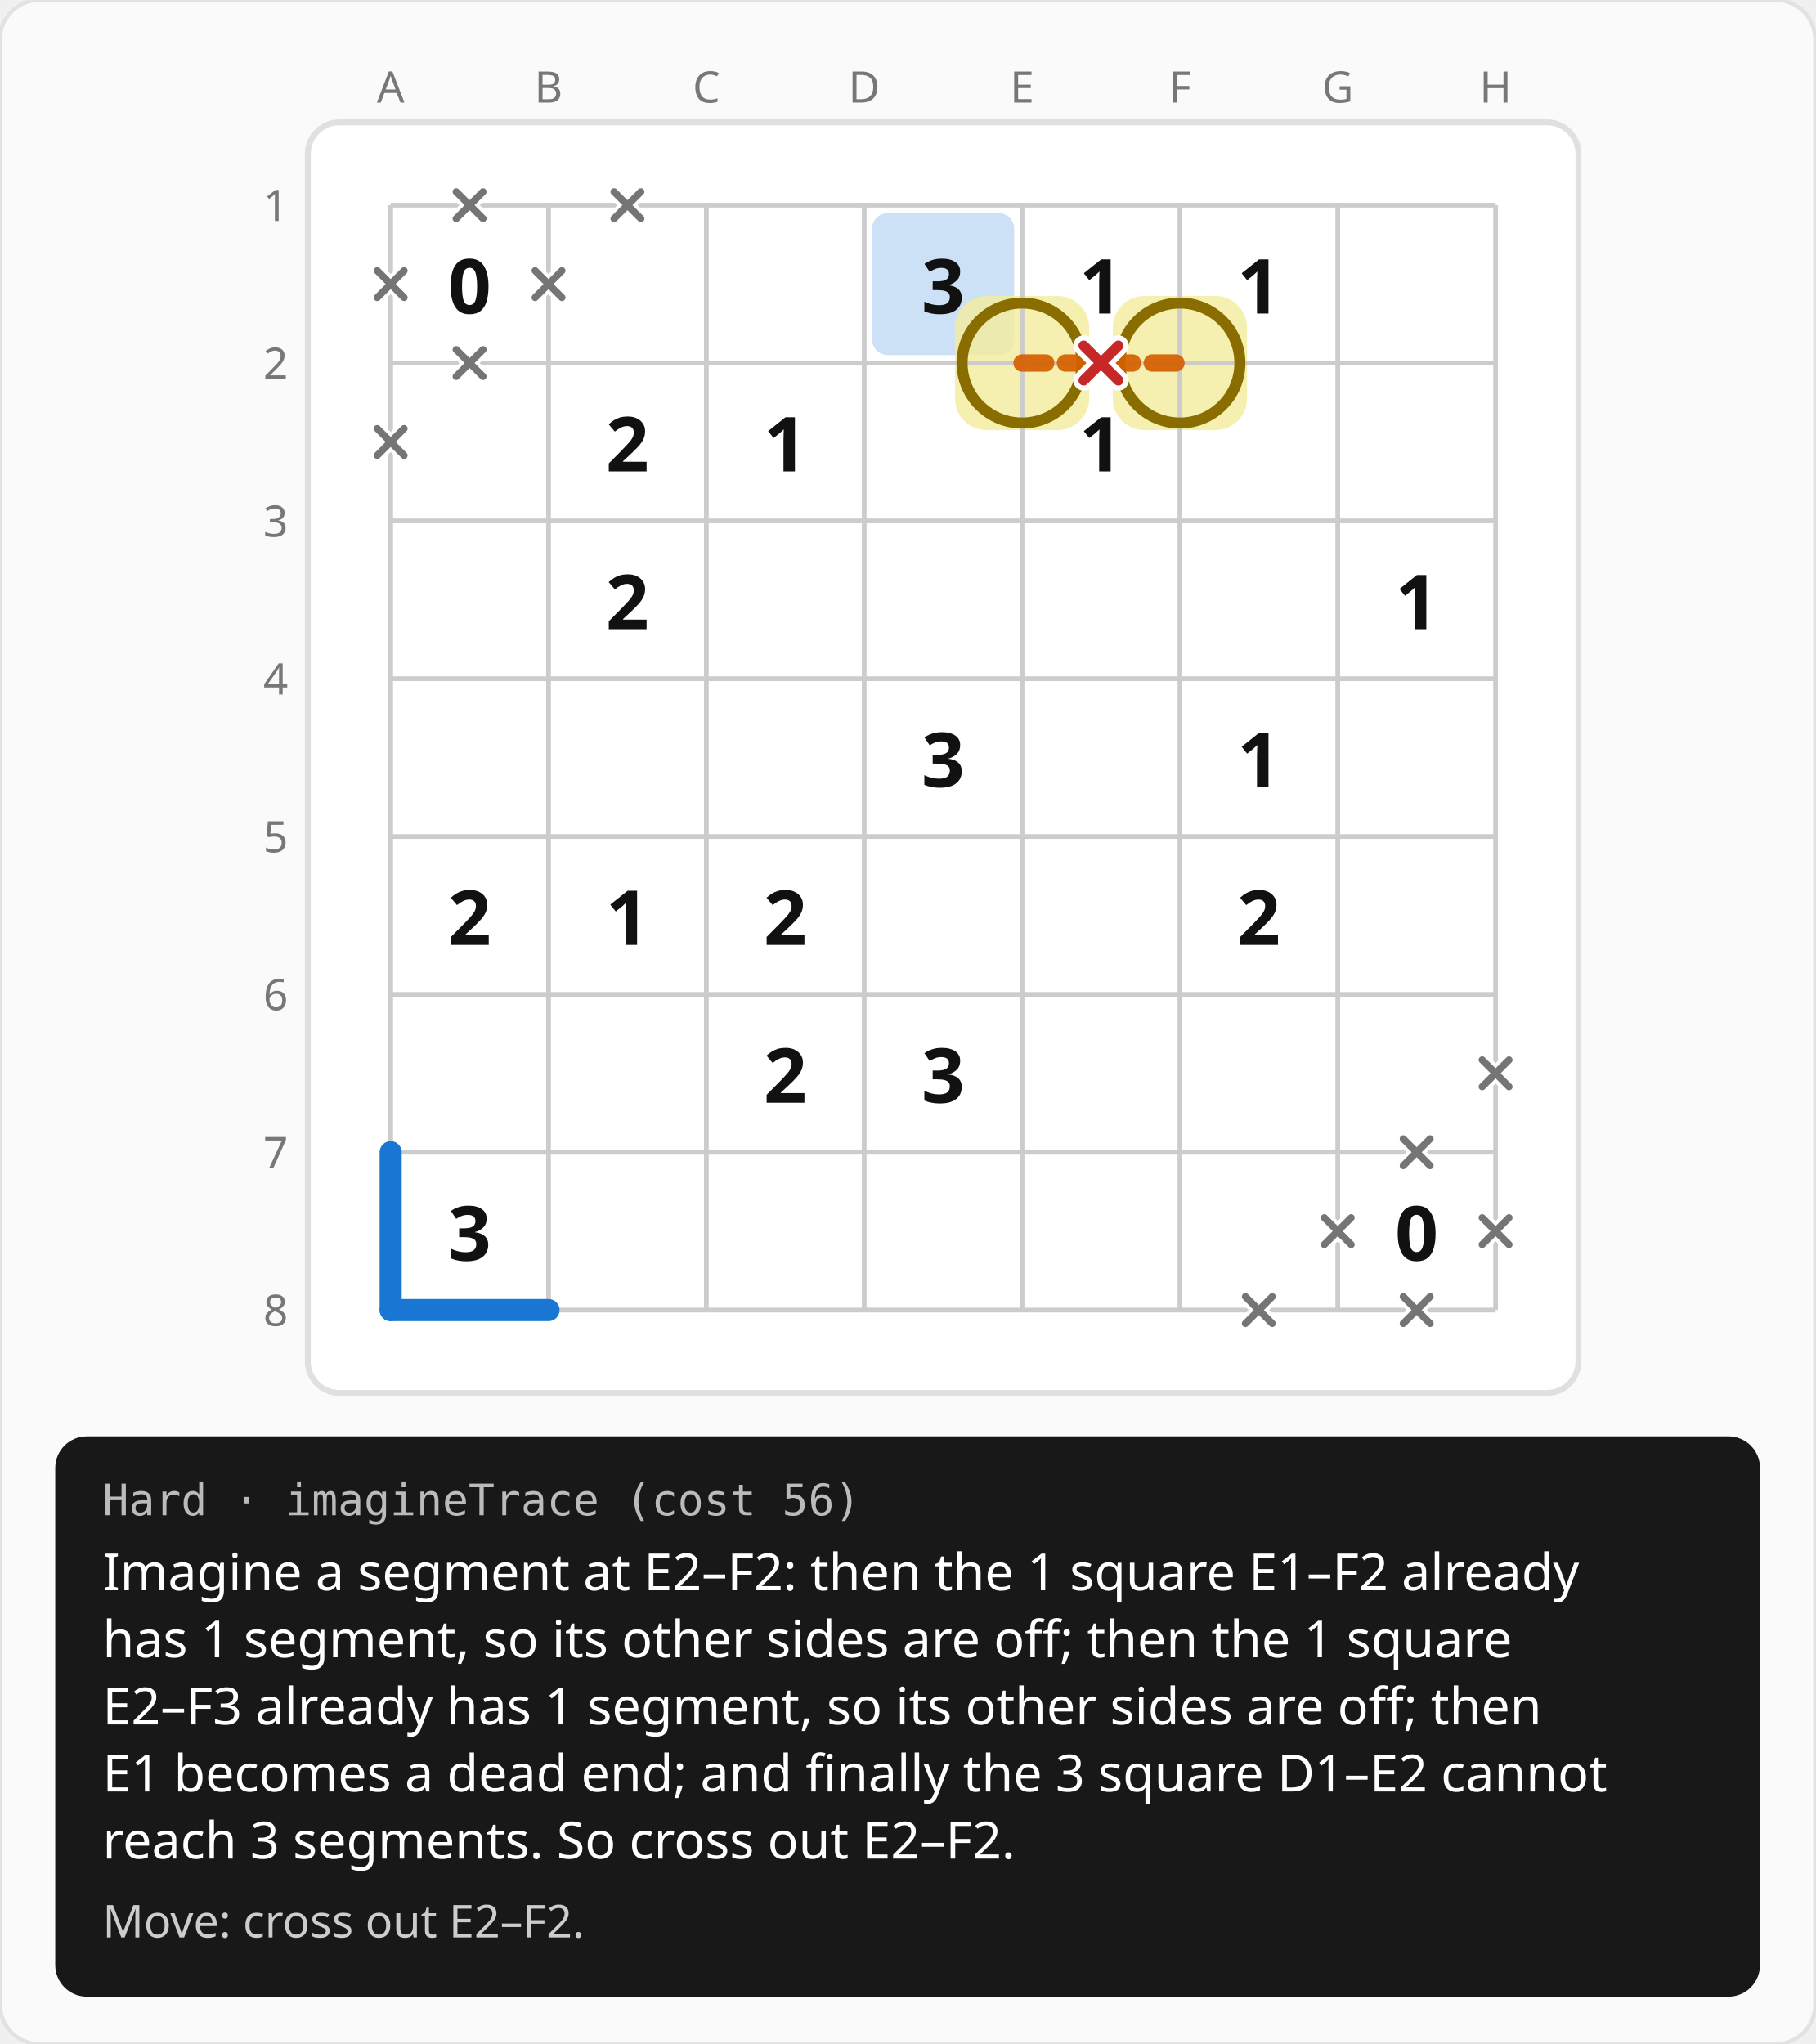
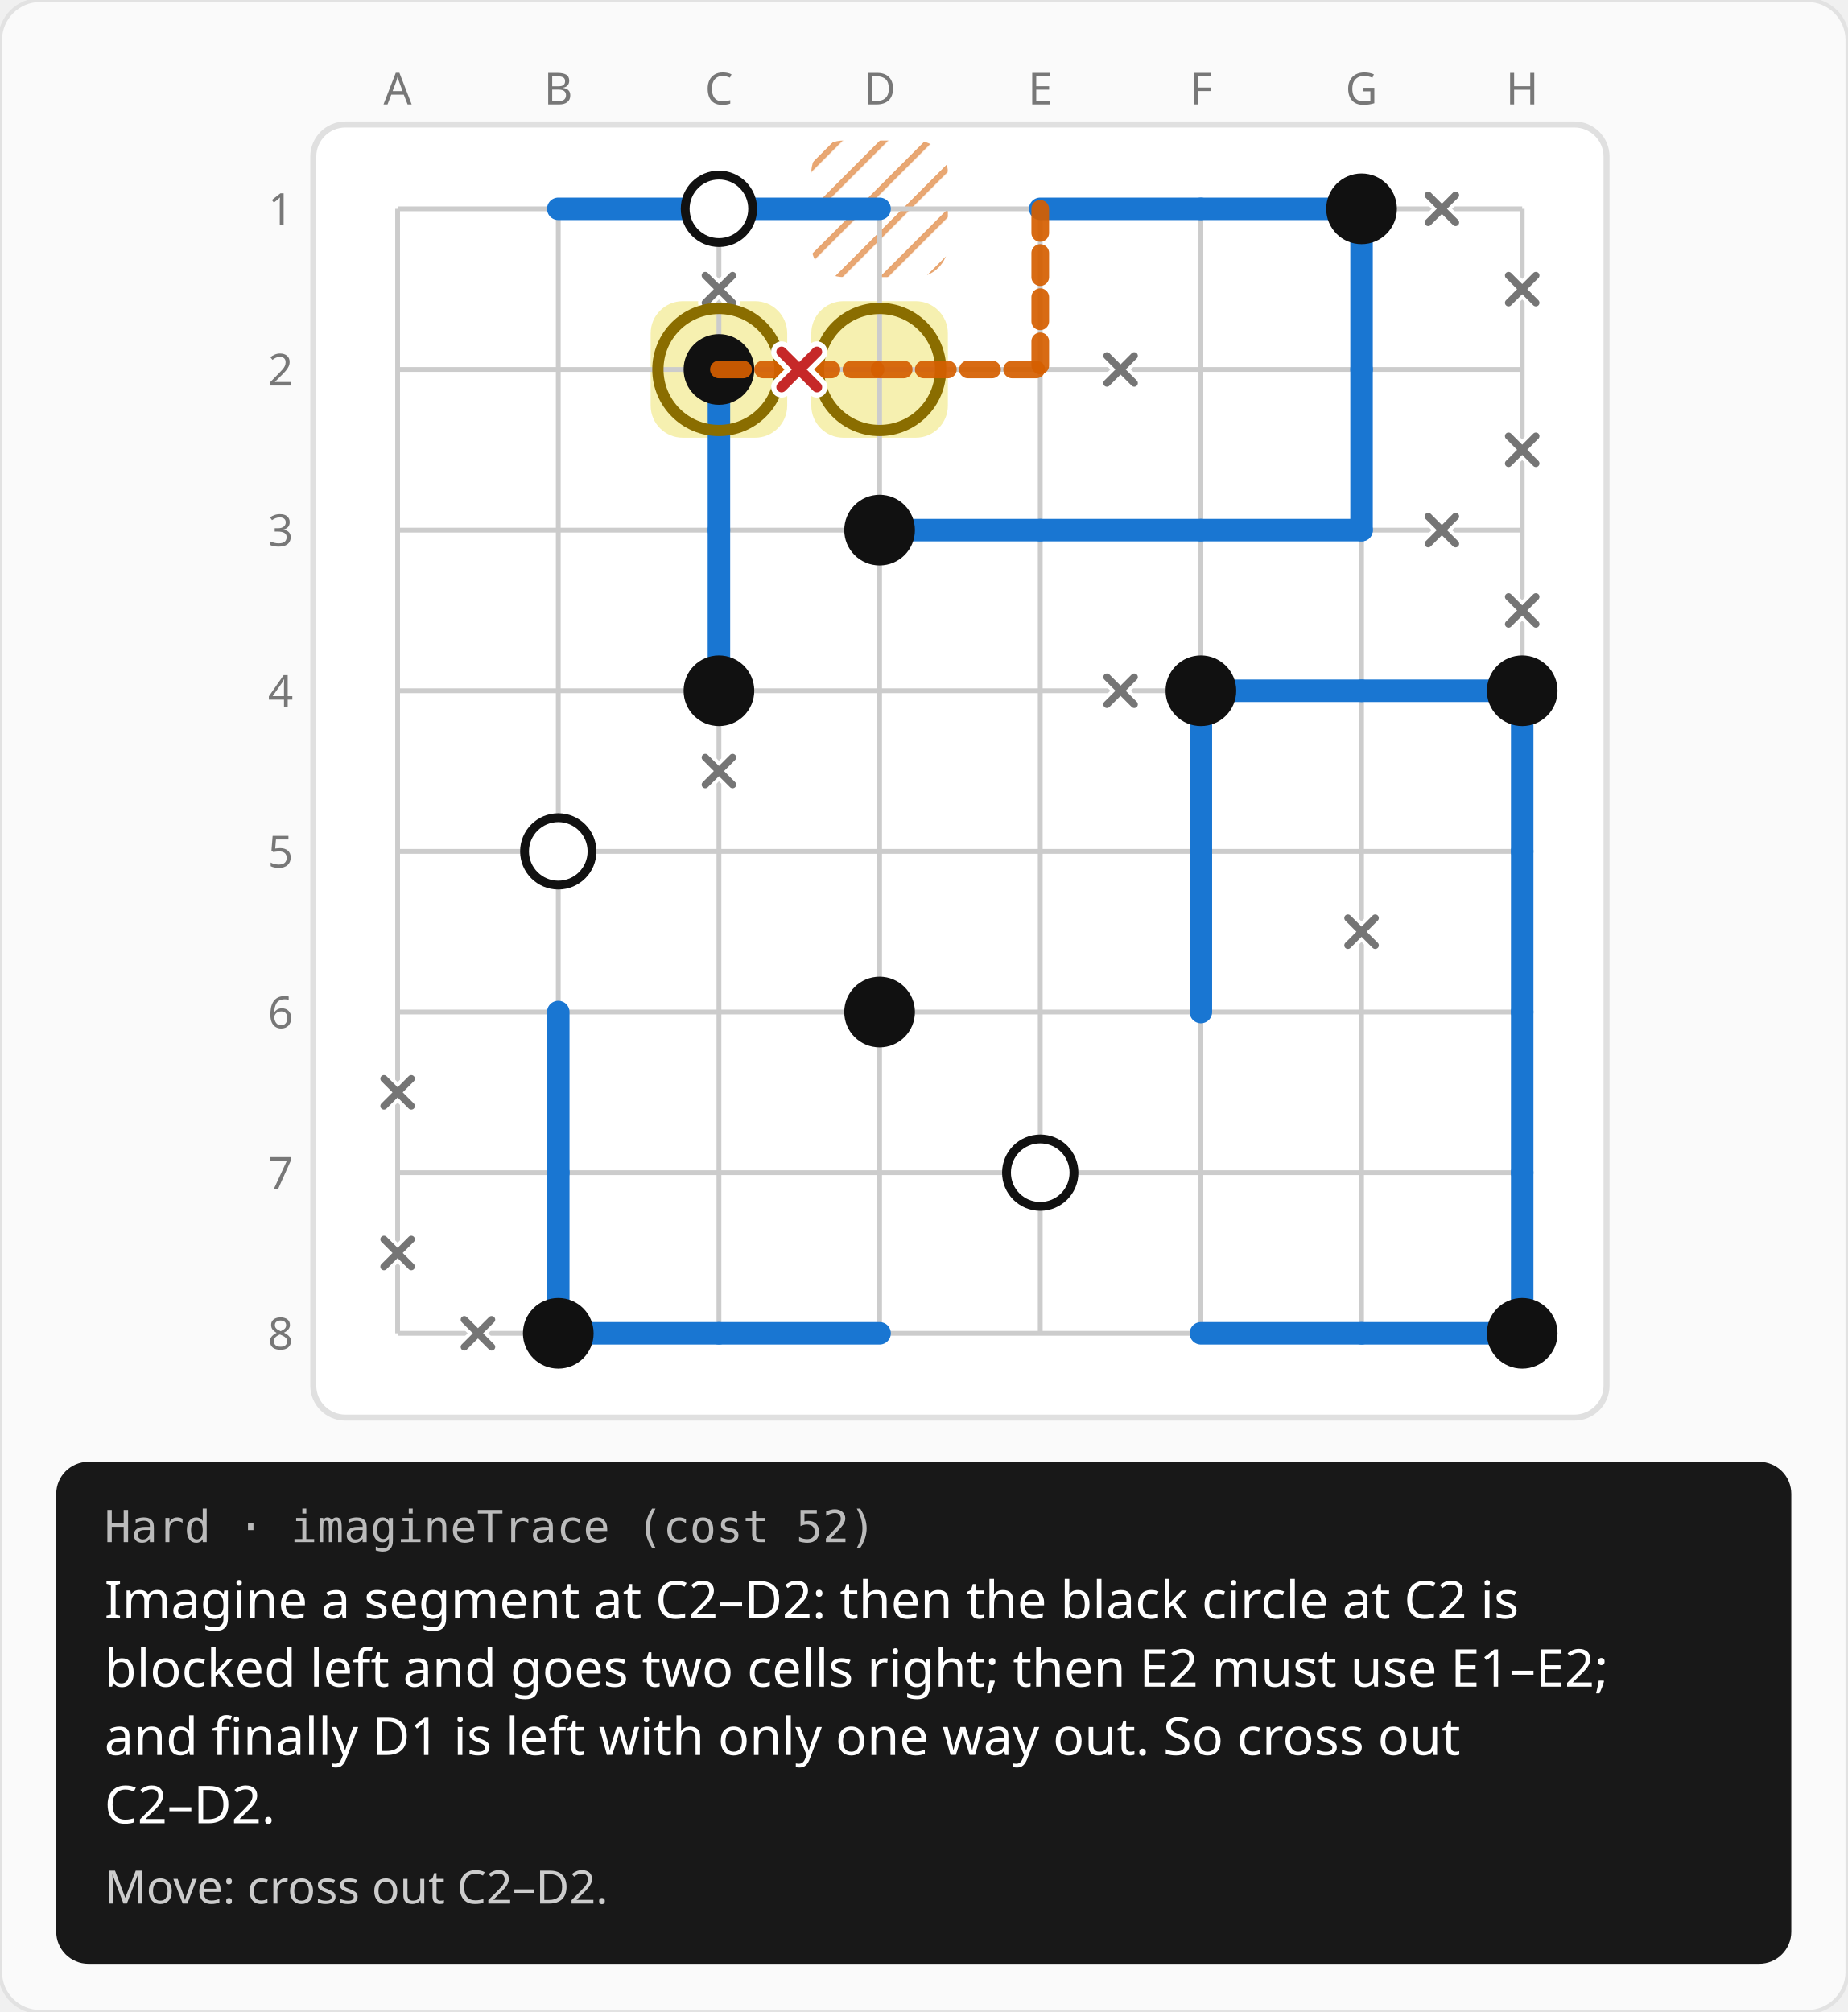
- <svg xmlns="http://www.w3.org/2000/svg" width="460" height="518" viewBox="0 0 460 518">
-   <rect width="460" height="518" rx="10" fill="#fafafa" stroke="#e2e2e2" />
+ <svg xmlns="http://www.w3.org/2000/svg" width="460" height="501" viewBox="0 0 460 501">
+   <rect width="460" height="501" rx="10" fill="#fafafa" stroke="#e2e2e2" />
  <defs>
    <pattern id="hatch" width="8" height="8" patternUnits="userSpaceOnUse" patternTransform="rotate(45)">
      <line x1="0" y1="0" x2="0" y2="8" stroke="#d55e00" stroke-width="3" opacity="0.55" />
    </pattern>
  </defs>
  <g transform="translate(59 12)">
    <text x="40" y="14" fill="#777777" font-size="11" font-family="system-ui, sans-serif" text-anchor="middle">A</text>
    <text x="80" y="14" fill="#777777" font-size="11" font-family="system-ui, sans-serif" text-anchor="middle">B</text>
    <text x="120" y="14" fill="#777777" font-size="11" font-family="system-ui, sans-serif" text-anchor="middle">C</text>
    <text x="160" y="14" fill="#777777" font-size="11" font-family="system-ui, sans-serif" text-anchor="middle">D</text>
    <text x="200" y="14" fill="#777777" font-size="11" font-family="system-ui, sans-serif" text-anchor="middle">E</text>
    <text x="240" y="14" fill="#777777" font-size="11" font-family="system-ui, sans-serif" text-anchor="middle">F</text>
    <text x="280" y="14" fill="#777777" font-size="11" font-family="system-ui, sans-serif" text-anchor="middle">G</text>
    <text x="320" y="14" fill="#777777" font-size="11" font-family="system-ui, sans-serif" text-anchor="middle">H</text>
    <text x="14" y="44" fill="#777777" font-size="11" font-family="system-ui, sans-serif" text-anchor="end">1</text>
    <text x="14" y="84" fill="#777777" font-size="11" font-family="system-ui, sans-serif" text-anchor="end">2</text>
    <text x="14" y="124" fill="#777777" font-size="11" font-family="system-ui, sans-serif" text-anchor="end">3</text>
    <text x="14" y="164" fill="#777777" font-size="11" font-family="system-ui, sans-serif" text-anchor="end">4</text>
    <text x="14" y="204" fill="#777777" font-size="11" font-family="system-ui, sans-serif" text-anchor="end">5</text>
    <text x="14" y="244" fill="#777777" font-size="11" font-family="system-ui, sans-serif" text-anchor="end">6</text>
    <text x="14" y="284" fill="#777777" font-size="11" font-family="system-ui, sans-serif" text-anchor="end">7</text>
    <text x="14" y="324" fill="#777777" font-size="11" font-family="system-ui, sans-serif" text-anchor="end">8</text>
    <g transform="translate(18 18)">
      <rect x="1" y="1" width="322" height="322" rx="8" fill="#ffffff" stroke="#e0e0e0" stroke-width="1.5" />
-       <rect x="144" y="24" width="36" height="36" rx="4" fill="rgba(25,118,210,0.22)" />
-       <rect x="165" y="45" width="34" height="34" rx="8" fill="rgba(244,236,156,0.8)" />
-       <rect x="205" y="45" width="34" height="34" rx="8" fill="rgba(244,236,156,0.8)" />
+       <rect x="125" y="5" width="34" height="34" rx="8" fill="url(#hatch)" />
+       <rect x="85" y="45" width="34" height="34" rx="8" fill="rgba(244,236,156,0.8)" />
+       <rect x="125" y="45" width="34" height="34" rx="8" fill="rgba(244,236,156,0.8)" />
      <line x1="22" y1="22" x2="302" y2="22" stroke="#cccccc" stroke-width="1.2" />
      <line x1="22" y1="62" x2="302" y2="62" stroke="#cccccc" stroke-width="1.2" />
      <line x1="22" y1="102" x2="302" y2="102" stroke="#cccccc" stroke-width="1.2" />
      <line x1="22" y1="142" x2="302" y2="142" stroke="#cccccc" stroke-width="1.2" />
      <line x1="22" y1="182" x2="302" y2="182" stroke="#cccccc" stroke-width="1.2" />
      <line x1="22" y1="222" x2="302" y2="222" stroke="#cccccc" stroke-width="1.2" />
      <line x1="22" y1="262" x2="302" y2="262" stroke="#cccccc" stroke-width="1.2" />
      <line x1="22" y1="302" x2="302" y2="302" stroke="#cccccc" stroke-width="1.2" />
      <line x1="22" y1="22" x2="22" y2="302" stroke="#cccccc" stroke-width="1.2" />
      <line x1="62" y1="22" x2="62" y2="302" stroke="#cccccc" stroke-width="1.2" />
      <line x1="102" y1="22" x2="102" y2="302" stroke="#cccccc" stroke-width="1.2" />
      <line x1="142" y1="22" x2="142" y2="302" stroke="#cccccc" stroke-width="1.2" />
      <line x1="182" y1="22" x2="182" y2="302" stroke="#cccccc" stroke-width="1.2" />
      <line x1="222" y1="22" x2="222" y2="302" stroke="#cccccc" stroke-width="1.2" />
      <line x1="262" y1="22" x2="262" y2="302" stroke="#cccccc" stroke-width="1.2" />
      <line x1="302" y1="22" x2="302" y2="302" stroke="#cccccc" stroke-width="1.2" />
-       <text x="42" y="42" font-size="19.2" font-weight="700" font-family="system-ui, sans-serif" text-anchor="middle" dominant-baseline="central" fill="#111111">0</text>
-       <text x="162" y="42" font-size="19.2" font-weight="700" font-family="system-ui, sans-serif" text-anchor="middle" dominant-baseline="central" fill="#111111">3</text>
-       <text x="202" y="42" font-size="19.2" font-weight="700" font-family="system-ui, sans-serif" text-anchor="middle" dominant-baseline="central" fill="#111111">1</text>
-       <text x="242" y="42" font-size="19.2" font-weight="700" font-family="system-ui, sans-serif" text-anchor="middle" dominant-baseline="central" fill="#111111">1</text>
-       <text x="82" y="82" font-size="19.2" font-weight="700" font-family="system-ui, sans-serif" text-anchor="middle" dominant-baseline="central" fill="#111111">2</text>
-       <text x="122" y="82" font-size="19.2" font-weight="700" font-family="system-ui, sans-serif" text-anchor="middle" dominant-baseline="central" fill="#111111">1</text>
-       <text x="202" y="82" font-size="19.2" font-weight="700" font-family="system-ui, sans-serif" text-anchor="middle" dominant-baseline="central" fill="#111111">1</text>
-       <text x="82" y="122" font-size="19.2" font-weight="700" font-family="system-ui, sans-serif" text-anchor="middle" dominant-baseline="central" fill="#111111">2</text>
-       <text x="282" y="122" font-size="19.2" font-weight="700" font-family="system-ui, sans-serif" text-anchor="middle" dominant-baseline="central" fill="#111111">1</text>
-       <text x="162" y="162" font-size="19.2" font-weight="700" font-family="system-ui, sans-serif" text-anchor="middle" dominant-baseline="central" fill="#111111">3</text>
-       <text x="242" y="162" font-size="19.2" font-weight="700" font-family="system-ui, sans-serif" text-anchor="middle" dominant-baseline="central" fill="#111111">1</text>
-       <text x="42" y="202" font-size="19.2" font-weight="700" font-family="system-ui, sans-serif" text-anchor="middle" dominant-baseline="central" fill="#111111">2</text>
-       <text x="82" y="202" font-size="19.2" font-weight="700" font-family="system-ui, sans-serif" text-anchor="middle" dominant-baseline="central" fill="#111111">1</text>
-       <text x="122" y="202" font-size="19.2" font-weight="700" font-family="system-ui, sans-serif" text-anchor="middle" dominant-baseline="central" fill="#111111">2</text>
-       <text x="242" y="202" font-size="19.2" font-weight="700" font-family="system-ui, sans-serif" text-anchor="middle" dominant-baseline="central" fill="#111111">2</text>
-       <text x="122" y="242" font-size="19.2" font-weight="700" font-family="system-ui, sans-serif" text-anchor="middle" dominant-baseline="central" fill="#111111">2</text>
-       <text x="162" y="242" font-size="19.2" font-weight="700" font-family="system-ui, sans-serif" text-anchor="middle" dominant-baseline="central" fill="#111111">3</text>
-       <text x="42" y="282" font-size="19.2" font-weight="700" font-family="system-ui, sans-serif" text-anchor="middle" dominant-baseline="central" fill="#111111">3</text>
-       <text x="282" y="282" font-size="19.2" font-weight="700" font-family="system-ui, sans-serif" text-anchor="middle" dominant-baseline="central" fill="#111111">0</text>
-       <line x1="22" y1="262" x2="22" y2="302" stroke="#1976d2" stroke-width="5.6" stroke-linecap="round" />
-       <line x1="22" y1="302" x2="62" y2="302" stroke="#1976d2" stroke-width="5.6" stroke-linecap="round" />
-       <path d="M38.6 18.6L45.4 25.4M38.6 25.4L45.4 18.6" stroke="#ffffff" stroke-width="3.6" stroke-linecap="round" />
-       <path d="M38.6 18.6L45.4 25.4M38.6 25.4L45.4 18.6" stroke="#757575" stroke-width="1.8" stroke-linecap="round" />
-       <path d="M18.6 38.6L25.4 45.4M18.6 45.4L25.4 38.6" stroke="#ffffff" stroke-width="3.6" stroke-linecap="round" />
-       <path d="M18.6 38.6L25.4 45.4M18.6 45.4L25.4 38.6" stroke="#757575" stroke-width="1.8" stroke-linecap="round" />
-       <path d="M78.6 18.6L85.4 25.4M78.6 25.4L85.4 18.6" stroke="#ffffff" stroke-width="3.6" stroke-linecap="round" />
-       <path d="M78.6 18.6L85.4 25.4M78.6 25.4L85.4 18.6" stroke="#757575" stroke-width="1.8" stroke-linecap="round" />
-       <path d="M58.6 38.6L65.4 45.4M58.6 45.4L65.4 38.6" stroke="#ffffff" stroke-width="3.6" stroke-linecap="round" />
-       <path d="M58.6 38.6L65.4 45.4M58.6 45.4L65.4 38.6" stroke="#757575" stroke-width="1.8" stroke-linecap="round" />
-       <path d="M38.6 58.6L45.4 65.4M38.6 65.4L45.4 58.6" stroke="#ffffff" stroke-width="3.6" stroke-linecap="round" />
-       <path d="M38.6 58.6L45.4 65.4M38.6 65.4L45.4 58.6" stroke="#757575" stroke-width="1.8" stroke-linecap="round" />
-       <path d="M18.6 78.6L25.4 85.4M18.6 85.4L25.4 78.6" stroke="#ffffff" stroke-width="3.6" stroke-linecap="round" />
-       <path d="M18.6 78.6L25.4 85.4M18.6 85.4L25.4 78.6" stroke="#757575" stroke-width="1.8" stroke-linecap="round" />
-       <path d="M298.6 238.6L305.4 245.4M298.6 245.4L305.4 238.6" stroke="#ffffff" stroke-width="3.6" stroke-linecap="round" />
-       <path d="M298.6 238.6L305.4 245.4M298.6 245.4L305.4 238.6" stroke="#757575" stroke-width="1.8" stroke-linecap="round" />
-       <path d="M278.6 258.6L285.4 265.4M278.6 265.4L285.4 258.6" stroke="#ffffff" stroke-width="3.6" stroke-linecap="round" />
-       <path d="M278.6 258.6L285.4 265.4M278.6 265.4L285.4 258.6" stroke="#757575" stroke-width="1.8" stroke-linecap="round" />
-       <path d="M258.6 278.6L265.4 285.4M258.6 285.4L265.4 278.6" stroke="#ffffff" stroke-width="3.6" stroke-linecap="round" />
-       <path d="M258.6 278.6L265.4 285.4M258.6 285.4L265.4 278.6" stroke="#757575" stroke-width="1.8" stroke-linecap="round" />
-       <path d="M298.6 278.6L305.4 285.4M298.6 285.4L305.4 278.6" stroke="#ffffff" stroke-width="3.6" stroke-linecap="round" />
-       <path d="M298.6 278.6L305.4 285.4M298.6 285.4L305.4 278.6" stroke="#757575" stroke-width="1.8" stroke-linecap="round" />
-       <path d="M238.6 298.6L245.4 305.4M238.6 305.4L245.4 298.6" stroke="#ffffff" stroke-width="3.6" stroke-linecap="round" />
-       <path d="M238.6 298.6L245.4 305.4M238.6 305.4L245.4 298.6" stroke="#757575" stroke-width="1.8" stroke-linecap="round" />
-       <path d="M278.6 298.6L285.4 305.4M278.6 305.4L285.4 298.6" stroke="#ffffff" stroke-width="3.6" stroke-linecap="round" />
-       <path d="M278.6 298.6L285.4 305.4M278.6 305.4L285.4 298.6" stroke="#757575" stroke-width="1.8" stroke-linecap="round" />
-       <circle cx="182" cy="62" r="15.2" fill="none" stroke="#8a6d00" stroke-width="2.8" />
-       <circle cx="222" cy="62" r="15.2" fill="none" stroke="#8a6d00" stroke-width="2.8" />
-       <line x1="182" y1="62" x2="222" y2="62" stroke="#d55e00" stroke-width="4.4" stroke-linecap="round" stroke-dasharray="6 5" opacity="0.92" />
-       <path d="M197.6 57.6L206.4 66.4M197.6 66.4L206.4 57.6" stroke="#ffffff" stroke-width="5.2" stroke-linecap="round" />
-       <path d="M197.6 57.6L206.4 66.4M197.6 66.4L206.4 57.6" stroke="#c62828" stroke-width="2.6" stroke-linecap="round" />
+       <line x1="62" y1="22" x2="102" y2="22" stroke="#1976d2" stroke-width="5.6" stroke-linecap="round" />
+       <line x1="102" y1="22" x2="142" y2="22" stroke="#1976d2" stroke-width="5.6" stroke-linecap="round" />
+       <line x1="182" y1="22" x2="222" y2="22" stroke="#1976d2" stroke-width="5.6" stroke-linecap="round" />
+       <line x1="222" y1="22" x2="262" y2="22" stroke="#1976d2" stroke-width="5.6" stroke-linecap="round" />
+       <line x1="262" y1="22" x2="262" y2="62" stroke="#1976d2" stroke-width="5.6" stroke-linecap="round" />
+       <line x1="102" y1="62" x2="102" y2="102" stroke="#1976d2" stroke-width="5.6" stroke-linecap="round" />
+       <line x1="262" y1="62" x2="262" y2="102" stroke="#1976d2" stroke-width="5.6" stroke-linecap="round" />
+       <line x1="102" y1="102" x2="102" y2="142" stroke="#1976d2" stroke-width="5.6" stroke-linecap="round" />
+       <line x1="142" y1="102" x2="182" y2="102" stroke="#1976d2" stroke-width="5.6" stroke-linecap="round" />
+       <line x1="182" y1="102" x2="222" y2="102" stroke="#1976d2" stroke-width="5.6" stroke-linecap="round" />
+       <line x1="222" y1="102" x2="262" y2="102" stroke="#1976d2" stroke-width="5.6" stroke-linecap="round" />
+       <line x1="222" y1="142" x2="262" y2="142" stroke="#1976d2" stroke-width="5.6" stroke-linecap="round" />
+       <line x1="222" y1="142" x2="222" y2="182" stroke="#1976d2" stroke-width="5.6" stroke-linecap="round" />
+       <line x1="262" y1="142" x2="302" y2="142" stroke="#1976d2" stroke-width="5.6" stroke-linecap="round" />
+       <line x1="302" y1="142" x2="302" y2="182" stroke="#1976d2" stroke-width="5.6" stroke-linecap="round" />
+       <line x1="222" y1="182" x2="222" y2="222" stroke="#1976d2" stroke-width="5.6" stroke-linecap="round" />
+       <line x1="302" y1="182" x2="302" y2="222" stroke="#1976d2" stroke-width="5.6" stroke-linecap="round" />
+       <line x1="62" y1="222" x2="62" y2="262" stroke="#1976d2" stroke-width="5.6" stroke-linecap="round" />
+       <line x1="302" y1="222" x2="302" y2="262" stroke="#1976d2" stroke-width="5.6" stroke-linecap="round" />
+       <line x1="62" y1="262" x2="62" y2="302" stroke="#1976d2" stroke-width="5.6" stroke-linecap="round" />
+       <line x1="302" y1="262" x2="302" y2="302" stroke="#1976d2" stroke-width="5.6" stroke-linecap="round" />
+       <line x1="62" y1="302" x2="102" y2="302" stroke="#1976d2" stroke-width="5.6" stroke-linecap="round" />
+       <line x1="102" y1="302" x2="142" y2="302" stroke="#1976d2" stroke-width="5.6" stroke-linecap="round" />
+       <line x1="222" y1="302" x2="262" y2="302" stroke="#1976d2" stroke-width="5.6" stroke-linecap="round" />
+       <line x1="262" y1="302" x2="302" y2="302" stroke="#1976d2" stroke-width="5.6" stroke-linecap="round" />
+       <circle cx="102" cy="22" r="8.4" fill="#ffffff" />
+       <circle cx="102" cy="22" r="8.4" fill="none" stroke="#111111" stroke-width="2.2" />
+       <circle cx="262" cy="22" r="8.8" fill="#111111" />
+       <circle cx="102" cy="62" r="8.8" fill="#111111" />
+       <circle cx="142" cy="102" r="8.8" fill="#111111" />
+       <circle cx="102" cy="142" r="8.8" fill="#111111" />
+       <circle cx="222" cy="142" r="8.8" fill="#111111" />
+       <circle cx="302" cy="142" r="8.8" fill="#111111" />
+       <circle cx="62" cy="182" r="8.4" fill="#ffffff" />
+       <circle cx="62" cy="182" r="8.4" fill="none" stroke="#111111" stroke-width="2.2" />
+       <circle cx="142" cy="222" r="8.8" fill="#111111" />
+       <circle cx="182" cy="262" r="8.4" fill="#ffffff" />
+       <circle cx="182" cy="262" r="8.4" fill="none" stroke="#111111" stroke-width="2.2" />
+       <circle cx="62" cy="302" r="8.8" fill="#111111" />
+       <circle cx="302" cy="302" r="8.8" fill="#111111" />
+       <path d="M98.6 38.6L105.4 45.4M98.6 45.4L105.4 38.6" stroke="#ffffff" stroke-width="3.6" stroke-linecap="round" />
+       <path d="M98.6 38.6L105.4 45.4M98.6 45.4L105.4 38.6" stroke="#757575" stroke-width="1.8" stroke-linecap="round" />
+       <path d="M278.6 18.6L285.4 25.4M278.6 25.4L285.4 18.6" stroke="#ffffff" stroke-width="3.6" stroke-linecap="round" />
+       <path d="M278.6 18.6L285.4 25.4M278.6 25.4L285.4 18.6" stroke="#757575" stroke-width="1.8" stroke-linecap="round" />
+       <path d="M298.6 38.6L305.4 45.4M298.6 45.4L305.4 38.6" stroke="#ffffff" stroke-width="3.6" stroke-linecap="round" />
+       <path d="M298.6 38.6L305.4 45.4M298.6 45.4L305.4 38.6" stroke="#757575" stroke-width="1.8" stroke-linecap="round" />
+       <path d="M198.6 58.6L205.4 65.4M198.6 65.4L205.4 58.6" stroke="#ffffff" stroke-width="3.6" stroke-linecap="round" />
+       <path d="M198.6 58.6L205.4 65.4M198.6 65.4L205.4 58.6" stroke="#757575" stroke-width="1.8" stroke-linecap="round" />
+       <path d="M298.6 78.6L305.4 85.4M298.6 85.4L305.4 78.6" stroke="#ffffff" stroke-width="3.6" stroke-linecap="round" />
+       <path d="M298.6 78.6L305.4 85.4M298.6 85.4L305.4 78.6" stroke="#757575" stroke-width="1.8" stroke-linecap="round" />
+       <path d="M278.6 98.6L285.4 105.4M278.6 105.4L285.4 98.6" stroke="#ffffff" stroke-width="3.6" stroke-linecap="round" />
+       <path d="M278.6 98.6L285.4 105.4M278.6 105.4L285.4 98.6" stroke="#757575" stroke-width="1.8" stroke-linecap="round" />
+       <path d="M298.6 118.6L305.4 125.4M298.6 125.4L305.4 118.6" stroke="#ffffff" stroke-width="3.6" stroke-linecap="round" />
+       <path d="M298.6 118.6L305.4 125.4M298.6 125.4L305.4 118.6" stroke="#757575" stroke-width="1.8" stroke-linecap="round" />
+       <path d="M98.6 158.6L105.4 165.4M98.6 165.4L105.4 158.6" stroke="#ffffff" stroke-width="3.6" stroke-linecap="round" />
+       <path d="M98.6 158.6L105.4 165.4M98.6 165.4L105.4 158.6" stroke="#757575" stroke-width="1.8" stroke-linecap="round" />
+       <path d="M198.6 138.6L205.4 145.4M198.6 145.4L205.4 138.6" stroke="#ffffff" stroke-width="3.6" stroke-linecap="round" />
+       <path d="M198.6 138.6L205.4 145.4M198.6 145.4L205.4 138.6" stroke="#757575" stroke-width="1.8" stroke-linecap="round" />
+       <path d="M258.6 198.6L265.4 205.4M258.6 205.4L265.4 198.6" stroke="#ffffff" stroke-width="3.6" stroke-linecap="round" />
+       <path d="M258.6 198.6L265.4 205.4M258.6 205.4L265.4 198.6" stroke="#757575" stroke-width="1.8" stroke-linecap="round" />
+       <path d="M18.6 238.6L25.4 245.4M18.6 245.4L25.4 238.6" stroke="#ffffff" stroke-width="3.6" stroke-linecap="round" />
+       <path d="M18.6 238.6L25.4 245.4M18.6 245.4L25.4 238.6" stroke="#757575" stroke-width="1.8" stroke-linecap="round" />
+       <path d="M18.6 278.6L25.4 285.4M18.6 285.4L25.4 278.6" stroke="#ffffff" stroke-width="3.6" stroke-linecap="round" />
+       <path d="M18.6 278.6L25.4 285.4M18.6 285.4L25.4 278.6" stroke="#757575" stroke-width="1.8" stroke-linecap="round" />
+       <path d="M38.6 298.6L45.4 305.4M38.6 305.4L45.4 298.6" stroke="#ffffff" stroke-width="3.6" stroke-linecap="round" />
+       <path d="M38.6 298.6L45.4 305.4M38.6 305.4L45.4 298.6" stroke="#757575" stroke-width="1.8" stroke-linecap="round" />
+       <circle cx="102" cy="62" r="15.2" fill="none" stroke="#8a6d00" stroke-width="2.8" />
+       <circle cx="142" cy="62" r="15.2" fill="none" stroke="#8a6d00" stroke-width="2.8" />
+       <line x1="102" y1="62" x2="142" y2="62" stroke="#d55e00" stroke-width="4.4" stroke-linecap="round" stroke-dasharray="6 5" opacity="0.92" />
+       <line x1="182" y1="22" x2="182" y2="62" stroke="#d55e00" stroke-width="4.4" stroke-linecap="round" stroke-dasharray="6 5" opacity="0.92" />
+       <line x1="142" y1="62" x2="182" y2="62" stroke="#d55e00" stroke-width="4.4" stroke-linecap="round" stroke-dasharray="6 5" opacity="0.92" />
+       <path d="M117.6 57.6L126.4 66.4M117.6 66.4L126.4 57.6" stroke="#ffffff" stroke-width="5.2" stroke-linecap="round" />
+       <path d="M117.6 57.6L126.4 66.4M117.6 66.4L126.4 57.6" stroke="#c62828" stroke-width="2.6" stroke-linecap="round" />
    </g>
  </g>
-   <rect x="14" y="364" width="432" height="142" rx="8" fill="#181818" />
-   <text x="26" y="384" fill="#bbbbbb" font-size="11" font-family="ui-monospace, Menlo, monospace">Hard · imagineTrace (cost 56)</text>
-   <text x="26" y="403" fill="#ffffff" font-size="13" font-family="system-ui, sans-serif">Imagine a segment at E2–F2: then the 1 square E1–F2 already</text>
-   <text x="26" y="420" fill="#ffffff" font-size="13" font-family="system-ui, sans-serif">has 1 segment, so its other sides are off; then the 1 square</text>
-   <text x="26" y="437" fill="#ffffff" font-size="13" font-family="system-ui, sans-serif">E2–F3 already has 1 segment, so its other sides are off; then</text>
-   <text x="26" y="454" fill="#ffffff" font-size="13" font-family="system-ui, sans-serif">E1 becomes a dead end; and finally the 3 square D1–E2 cannot</text>
-   <text x="26" y="471" fill="#ffffff" font-size="13" font-family="system-ui, sans-serif">reach 3 segments. So cross out E2–F2.</text>
-   <text x="26" y="491" fill="#cccccc" font-size="11.5" font-family="system-ui, sans-serif">Move: cross out E2–F2.</text>
+   <rect x="14" y="364" width="432" height="125" rx="8" fill="#181818" />
+   <text x="26" y="384" fill="#bbbbbb" font-size="11" font-family="ui-monospace, Menlo, monospace">Hard · imagineTrace (cost 52)</text>
+   <text x="26" y="403" fill="#ffffff" font-size="13" font-family="system-ui, sans-serif">Imagine a segment at C2–D2: then the black circle at C2 is</text>
+   <text x="26" y="420" fill="#ffffff" font-size="13" font-family="system-ui, sans-serif">blocked left and goes two cells right; then E2 must use E1–E2;</text>
+   <text x="26" y="437" fill="#ffffff" font-size="13" font-family="system-ui, sans-serif">and finally D1 is left with only one way out. So cross out</text>
+   <text x="26" y="454" fill="#ffffff" font-size="13" font-family="system-ui, sans-serif">C2–D2.</text>
+   <text x="26" y="474" fill="#cccccc" font-size="11.5" font-family="system-ui, sans-serif">Move: cross out C2–D2.</text>
</svg>
